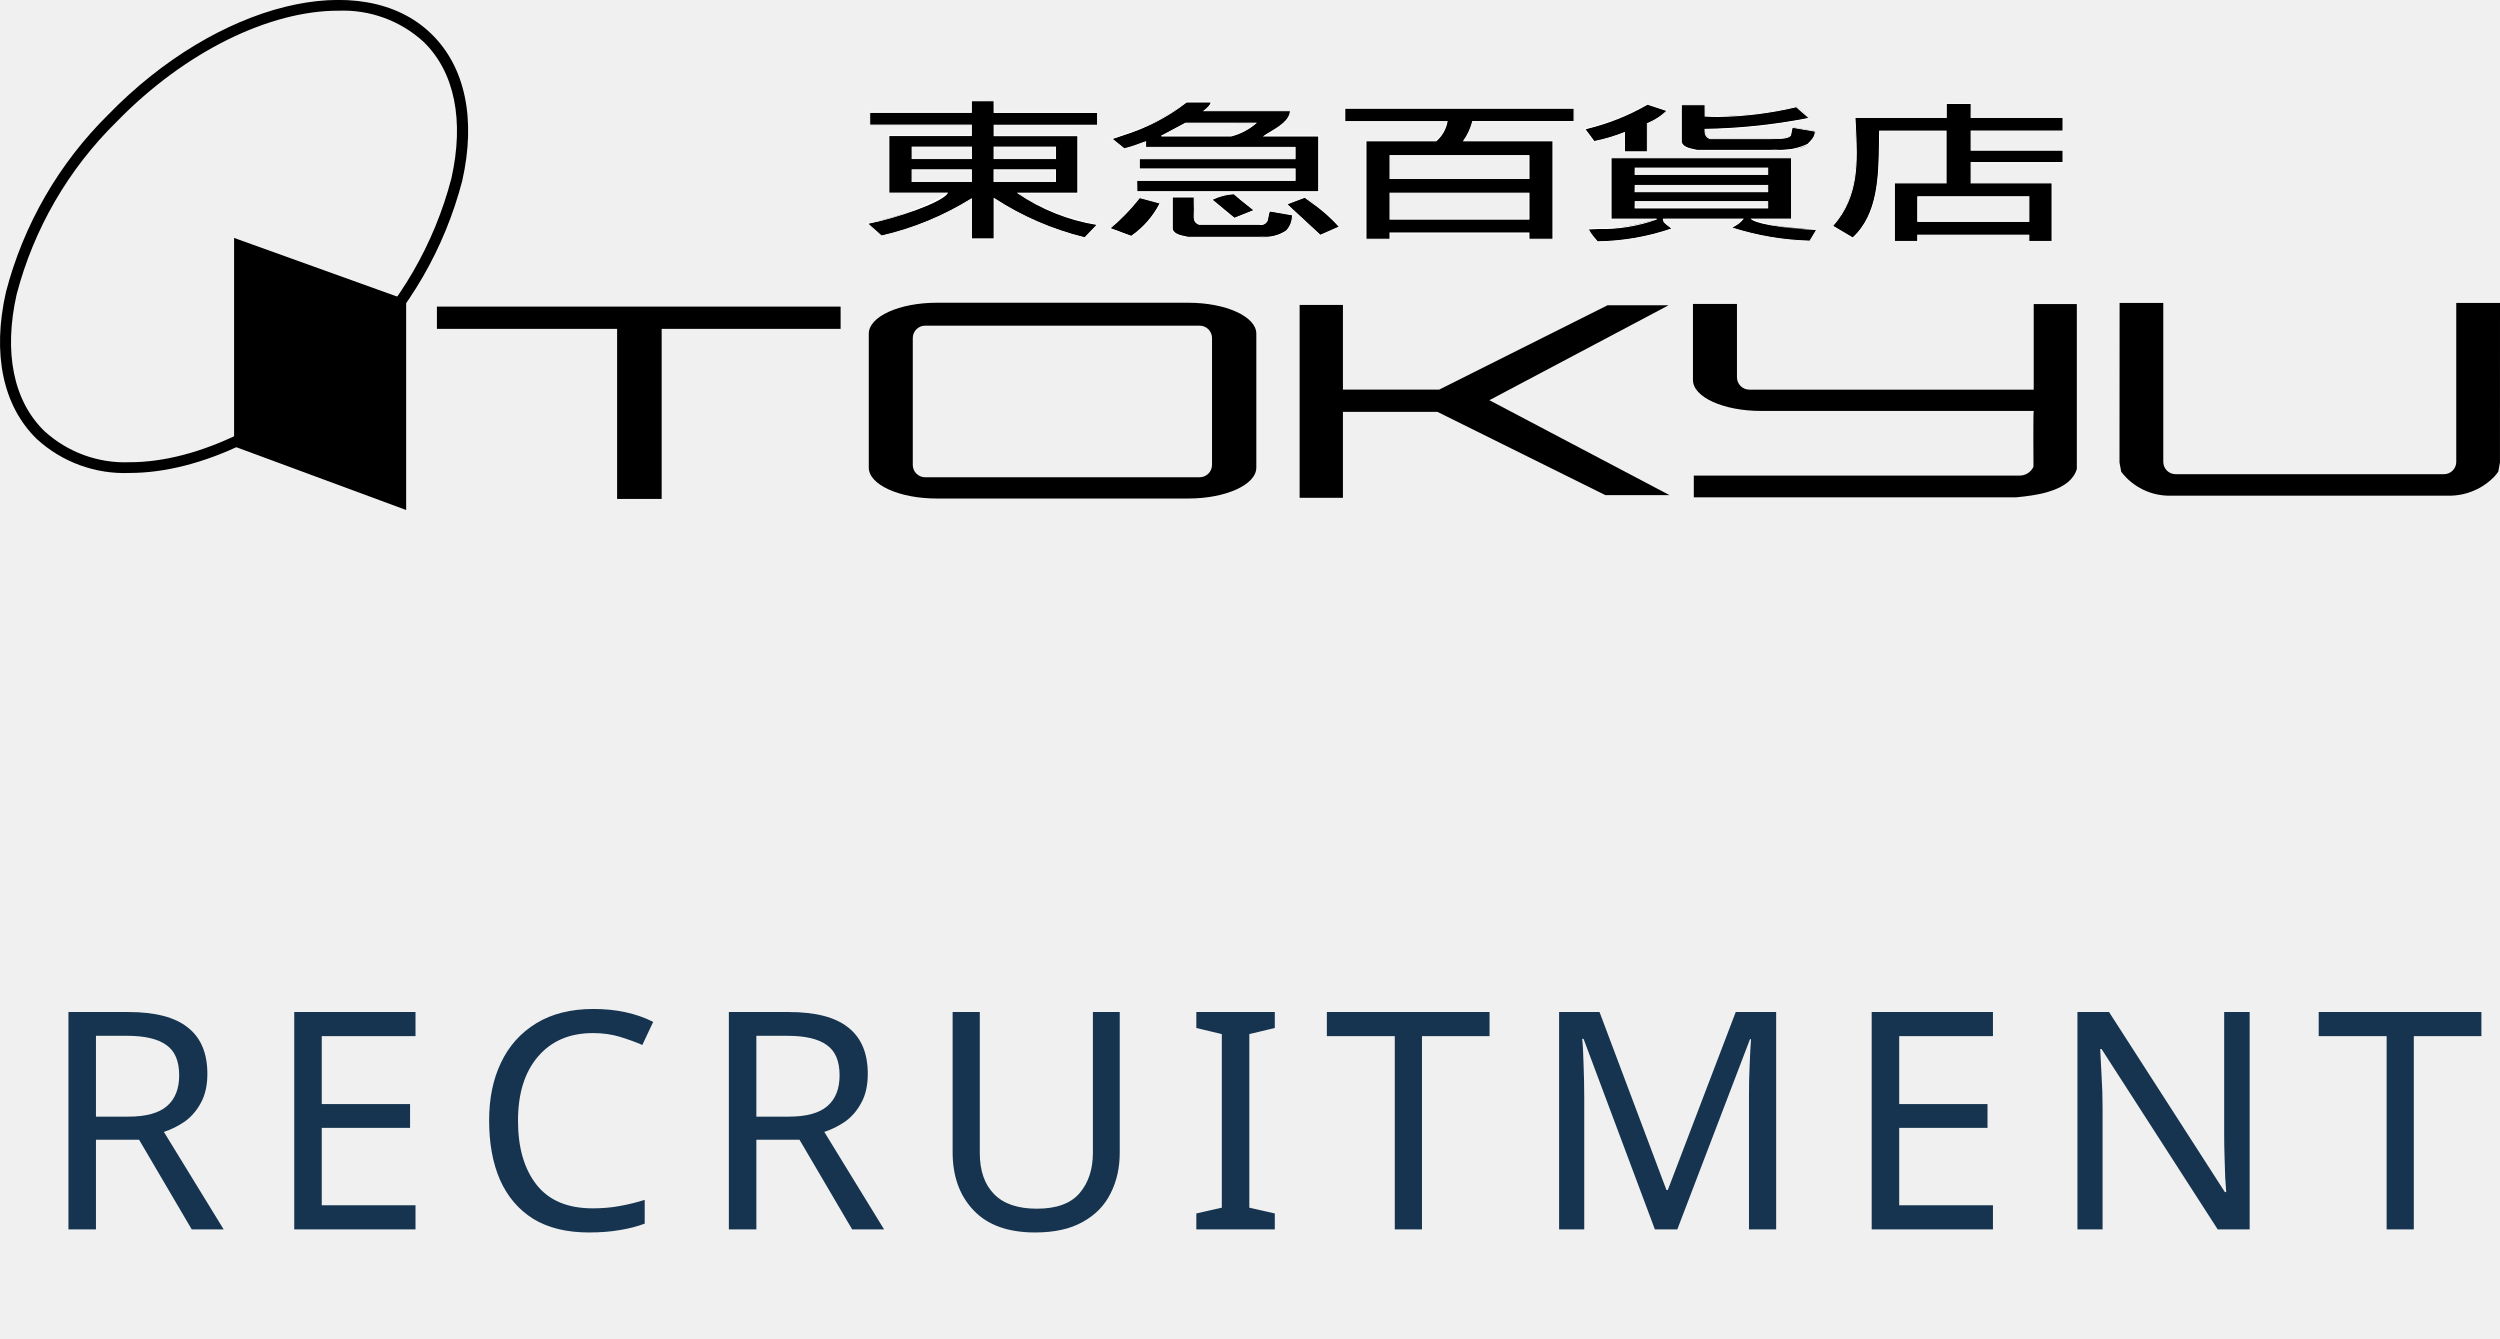
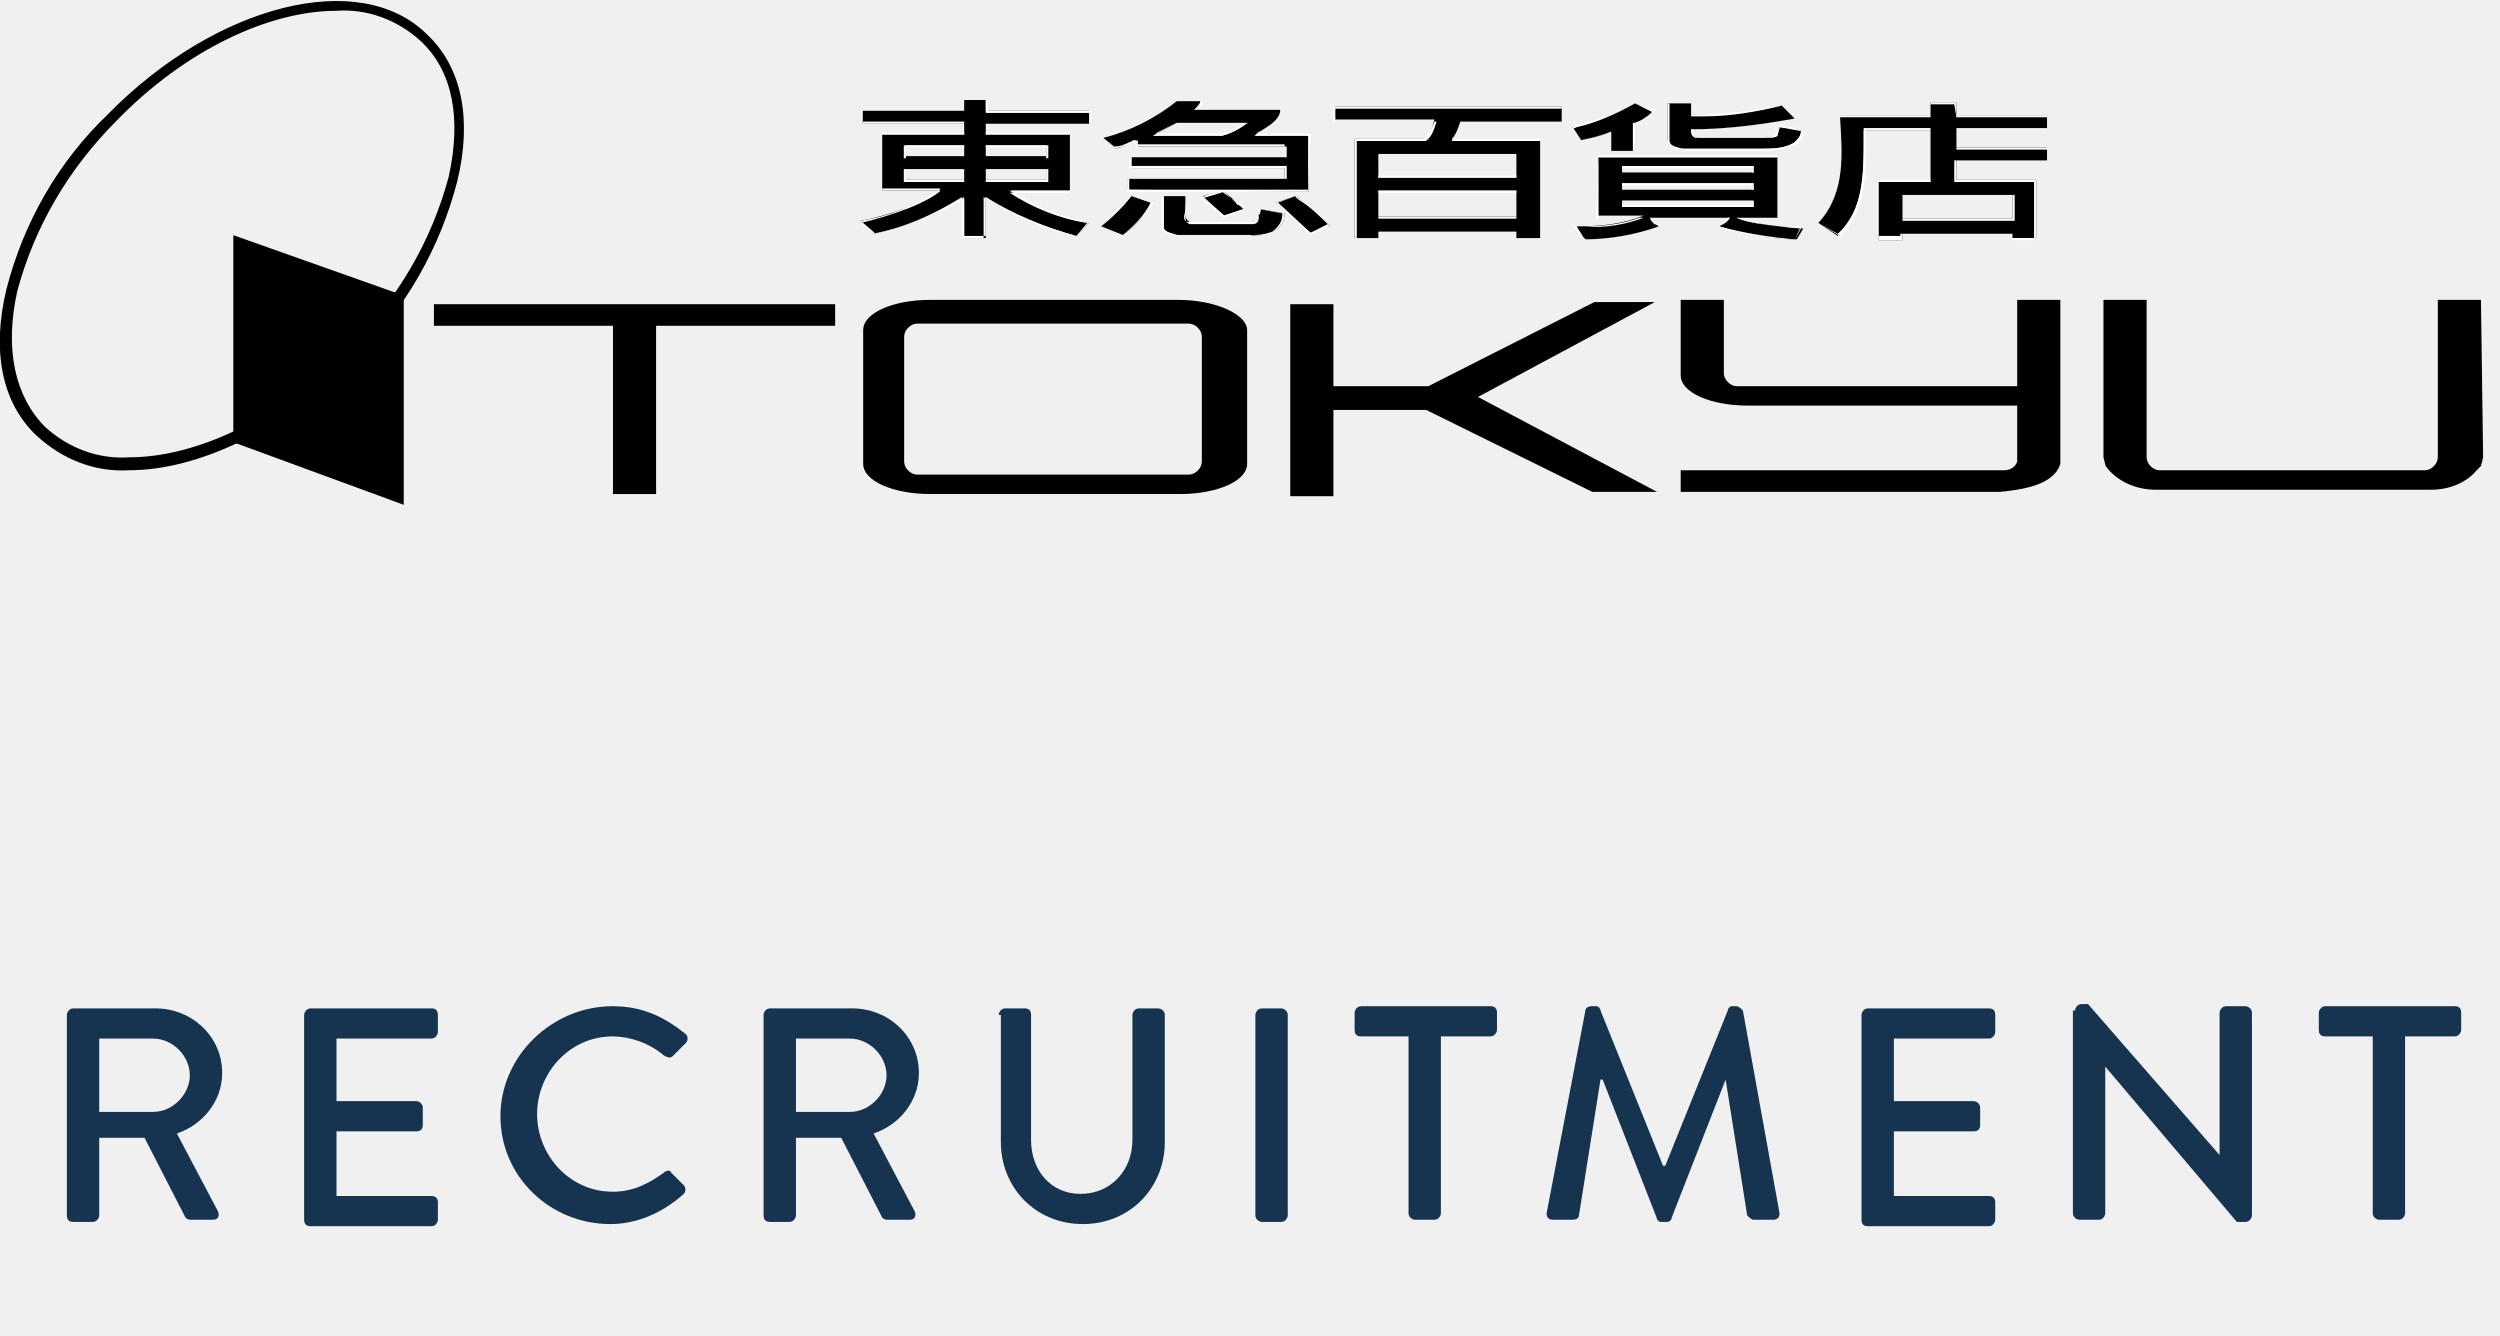
- <svg xmlns="http://www.w3.org/2000/svg" width="115" height="61.553" viewBox="0 0 115 61.553">
-   <g id="グループ_3199" data-name="グループ 3199" transform="translate(-26 -37.352)">
-     <text id="RECRUITMENT" transform="translate(84 93.905)" fill="#16344f" font-size="14" font-family="BrandonGrotesque-Medium, Brandon Grotesque" font-weight="500" letter-spacing="0.12em">
-       <tspan x="-56.21" y="0">RECRUITMENT</tspan>
-     </text>
-     <g id="グループ_3019" data-name="グループ 3019" transform="translate(7.417 -341.545)">
-       <path id="パス_667" data-name="パス 667" d="M279.3,439.605V443.5h4.427l7.747-3.881h2.809l-8.247,4.368,8.288,4.368h-2.95l-7.726-3.831H279.3v3.952h-1.992v-8.871Z" transform="translate(-198.942 -46.681)" />
-       <path id="パス_668" data-name="パス 668" d="M124.132,439.938v1.023H115.9v7.822h-2.049V440.96h-8.289v-1.023Z" transform="translate(-66.881 -46.936)" />
-       <g id="グループ_3020" data-name="グループ 3020" transform="translate(18.583 378.897)">
-         <path id="パス_669" data-name="パス 669" d="M24.548,400.653a5.96,5.96,0,0,1-4.272-1.561h0c-1.56-1.518-2.064-3.919-1.419-6.763a17.758,17.758,0,0,1,4.72-8.174c5-5.137,11.663-6.8,14.848-3.7,1.56,1.518,2.064,3.919,1.42,6.762a17.754,17.754,0,0,1-4.719,8.175C31.829,398.779,27.814,400.653,24.548,400.653Zm9.589-21.264c-3.117,0-7,1.832-10.2,5.119a17.247,17.247,0,0,0-4.589,7.933c-.6,2.664-.15,4.9,1.278,6.287h0a5.485,5.485,0,0,0,3.933,1.431c3.117,0,7-1.831,10.2-5.118a17.245,17.245,0,0,0,4.587-7.934c.6-2.664.15-4.9-1.279-6.287A5.482,5.482,0,0,0,34.137,379.39Z" transform="translate(-18.583 -378.897)" />
+ <svg xmlns="http://www.w3.org/2000/svg" version="1.1" id="レイヤー_1" x="0px" y="0px" viewBox="0 0 115.9 61.9" style="enable-background:new 0 0 115.9 61.9;" xml:space="preserve">
+   <style type="text/css">
+ 	.st0{enable-background:new    ;}
+ 	.st1{fill:#16344F;}
+ 	.st2{fill:#FFFFFF;}
+ </style>
+   <g id="グループ_3199" transform="translate(-26 -37.352)">
+     <g class="st0">
+       <path class="st1" d="M29.1,84.4c0-0.1,0.1-0.3,0.3-0.3h3.8c1.7,0,3.1,1.3,3.1,3c0,1.3-0.9,2.4-2.1,2.8l1.9,3.6    c0.1,0.2,0,0.4-0.2,0.4h-1.1c-0.1,0-0.2-0.1-0.2-0.1l-1.9-3.7h-2.1v3.6c0,0.1-0.1,0.3-0.3,0.3h-0.9c-0.2,0-0.3-0.1-0.3-0.3V84.4z     M33.1,88.9c0.9,0,1.7-0.8,1.7-1.7c0-0.9-0.8-1.7-1.7-1.7h-2.5v3.4H33.1z" />
+       <path class="st1" d="M40.1,84.4c0-0.1,0.1-0.3,0.3-0.3H46c0.2,0,0.3,0.1,0.3,0.3v0.8c0,0.1-0.1,0.3-0.3,0.3h-4.4v2.9h3.7    c0.1,0,0.3,0.1,0.3,0.3v0.8c0,0.2-0.1,0.3-0.3,0.3h-3.7v3H46c0.2,0,0.3,0.1,0.3,0.3v0.8c0,0.1-0.1,0.3-0.3,0.3h-5.6    c-0.2,0-0.3-0.1-0.3-0.3V84.4z" />
+       <path class="st1" d="M54.4,84c1.4,0,2.4,0.5,3.4,1.3c0.1,0.1,0.1,0.3,0,0.4l-0.6,0.6c-0.1,0.1-0.2,0.1-0.4,0    c-0.7-0.6-1.6-0.9-2.4-0.9c-2,0-3.5,1.7-3.5,3.6s1.5,3.6,3.5,3.6c1,0,1.7-0.4,2.4-0.9c0.1-0.1,0.3-0.1,0.3,0l0.6,0.6    c0.1,0.1,0.1,0.3,0,0.4c-1,0.9-2.2,1.4-3.4,1.4c-2.8,0-5.1-2.2-5.1-5S51.6,84,54.4,84z" />
+       <path class="st1" d="M61.4,84.4c0-0.1,0.1-0.3,0.3-0.3h3.8c1.7,0,3.1,1.3,3.1,3c0,1.3-0.9,2.4-2.1,2.8l1.9,3.6    c0.1,0.2,0,0.4-0.2,0.4h-1.1c-0.1,0-0.2-0.1-0.2-0.1L65,90.1h-2.1v3.6c0,0.1-0.1,0.3-0.3,0.3h-0.9c-0.2,0-0.3-0.1-0.3-0.3V84.4z     M65.4,88.9c0.9,0,1.7-0.8,1.7-1.7c0-0.9-0.8-1.7-1.7-1.7h-2.5v3.4H65.4z" />
+       <path class="st1" d="M72.3,84.4c0-0.1,0.1-0.3,0.3-0.3h0.9c0.2,0,0.3,0.1,0.3,0.3v5.8c0,1.4,0.9,2.5,2.3,2.5    c1.4,0,2.4-1.1,2.4-2.5v-5.8c0-0.1,0.1-0.3,0.3-0.3h0.9c0.1,0,0.3,0.1,0.3,0.3v5.9c0,2.1-1.6,3.8-3.8,3.8c-2.2,0-3.8-1.7-3.8-3.8    V84.4z" />
+       <path class="st1" d="M84.2,84.4c0-0.1,0.1-0.3,0.3-0.3h0.9c0.1,0,0.3,0.1,0.3,0.3v9.3c0,0.1-0.1,0.3-0.3,0.3h-0.9    c-0.1,0-0.3-0.1-0.3-0.3V84.4z" />
+       <path class="st1" d="M91.4,85.4h-2.3c-0.2,0-0.3-0.1-0.3-0.3v-0.8c0-0.1,0.1-0.3,0.3-0.3h6c0.2,0,0.3,0.1,0.3,0.3v0.8    c0,0.1-0.1,0.3-0.3,0.3h-2.3v8.2c0,0.1-0.1,0.3-0.3,0.3h-0.9c-0.1,0-0.3-0.1-0.3-0.3V85.4z" />
+       <path class="st1" d="M99.5,84.2c0-0.1,0.1-0.2,0.3-0.2h0.2c0.1,0,0.2,0.1,0.2,0.2l2.9,7.2h0.1l2.9-7.2c0-0.1,0.1-0.2,0.2-0.2h0.2    c0.1,0,0.2,0.1,0.3,0.2l1.7,9.4c0,0.2-0.1,0.3-0.3,0.3h-0.9c-0.1,0-0.2-0.1-0.3-0.2l-1-6.3c0,0,0,0,0,0l-2.5,6.4    c0,0.1-0.1,0.2-0.2,0.2H103c-0.1,0-0.2-0.1-0.2-0.2l-2.5-6.4c0,0,0,0-0.1,0l-1,6.3c0,0.1-0.1,0.2-0.3,0.2H98    c-0.2,0-0.3-0.1-0.3-0.3L99.5,84.2z" />
+       <path class="st1" d="M112.3,84.4c0-0.1,0.1-0.3,0.3-0.3h5.6c0.2,0,0.3,0.1,0.3,0.3v0.8c0,0.1-0.1,0.3-0.3,0.3h-4.4v2.9h3.7    c0.1,0,0.3,0.1,0.3,0.3v0.8c0,0.2-0.1,0.3-0.3,0.3h-3.7v3h4.4c0.2,0,0.3,0.1,0.3,0.3v0.8c0,0.1-0.1,0.3-0.3,0.3h-5.6    c-0.2,0-0.3-0.1-0.3-0.3V84.4z" />
+       <path class="st1" d="M122.2,84.2c0-0.1,0.1-0.3,0.3-0.3h0.3l6.1,7h0v-6.6c0-0.1,0.1-0.3,0.3-0.3h0.9c0.1,0,0.3,0.1,0.3,0.3v9.4    c0,0.1-0.1,0.3-0.3,0.3h-0.4l-6.1-7.2h0v6.8c0,0.1-0.1,0.3-0.3,0.3h-0.9c-0.1,0-0.3-0.1-0.3-0.3V84.2z" />
+       <path class="st1" d="M136.1,85.4h-2.3c-0.2,0-0.3-0.1-0.3-0.3v-0.8c0-0.1,0.1-0.3,0.3-0.3h6c0.2,0,0.3,0.1,0.3,0.3v0.8    c0,0.1-0.1,0.3-0.3,0.3h-2.3v8.2c0,0.1-0.1,0.3-0.3,0.3h-0.9c-0.1,0-0.3-0.1-0.3-0.3V85.4z" />
+     </g>
+     <g id="グループ_3019" transform="translate(7.417 -341.545)">
+       <path id="パス_667" d="M80.4,392.9v3.9h4.4l7.7-3.9h2.8l-8.2,4.4l8.3,4.4h-3l-7.7-3.8h-4.3v4h-2v-8.9H80.4z" />
+       <path id="パス_668" d="M57.3,393v1H49v7.8h-2V394h-8.3v-1L57.3,393z" />
+       <g id="グループ_3020" transform="translate(18.583 378.897)">
+         <path id="パス_669" d="M6,21.8c-1.6,0.1-3.1-0.5-4.3-1.6l0,0c-1.6-1.5-2.1-3.9-1.4-6.8C1.1,10.3,2.7,7.5,5,5.3     c5-5.1,11.7-6.8,14.8-3.7c1.6,1.5,2.1,3.9,1.4,6.8c-0.8,3.1-2.4,5.9-4.7,8.2C13.2,19.9,9.2,21.8,6,21.8z M15.6,0.5     c-3.1,0-7,1.8-10.2,5.1c-2.2,2.2-3.8,4.9-4.6,7.9c-0.6,2.7-0.1,4.9,1.3,6.3l0,0c1.1,1,2.5,1.5,3.9,1.4c3.1,0,7-1.8,10.2-5.1     c2.2-2.2,3.8-4.9,4.6-7.9c0.6-2.7,0.2-4.9-1.3-6.3C18.4,0.9,17,0.4,15.6,0.5L15.6,0.5z" />
      </g>
-       <path id="パス_670" data-name="パス 670" d="M65.184,426.267v9.59l7.915,2.925v-9.668Z" transform="translate(-35.833 -36.425)" />
-       <path id="パス_671" data-name="パス 671" d="M458.03,439.207h-2.012v7.31a.567.567,0,0,1-.567.567H443.109a.567.567,0,0,1-.568-.567v-7.31h-2.009l-.005,7.343.08.423a2.79,2.79,0,0,0,2.277,1.1h12.792a2.888,2.888,0,0,0,2.1-.886,2.48,2.48,0,0,0,.174-.217l.078-.423Z" transform="translate(-324.447 -46.374)" />
-       <path id="パス_672" data-name="パス 672" d="M206.236,439.164h-11.57c-1.726,0-3.128.637-3.128,1.423v6.16c0,.787,1.4,1.423,3.128,1.423h11.57c1.727,0,3.129-.637,3.129-1.423v-6.16C209.364,439.8,207.963,439.164,206.236,439.164Zm1.091,7.459a.57.57,0,0,1-.57.569H194.131a.567.567,0,0,1-.569-.569v-5.836a.568.568,0,0,1,.569-.569h12.626a.571.571,0,0,1,.57.569Z" transform="translate(-132.991 -46.341)" />
-       <path id="パス_673" data-name="パス 673" d="M371.29,439.4v3.938H358.209a.57.57,0,0,1-.57-.569v-3.375h-2.024v3.5c0,.786,1.4,1.423,3.128,1.423H371.29v0c-.028,0-.011,2.566-.011,2.566a.7.7,0,0,1-.649.408H355.654v1h14.834c1.045-.1,2.5-.322,2.785-1.306V439.4Z" transform="translate(-259.156 -46.517)" />
-       <g id="グループ_3023" data-name="グループ 3023" transform="translate(58.483 383.534)">
-         <path id="パス_674" data-name="パス 674" d="M197.085,398.964v.532h4.762v.585h-4.762v.482h3.852v2.643h-2.749a9.087,9.087,0,0,0,3.648,1.446l-.578.606a13.477,13.477,0,0,1-4.173-1.8v1.856h-1.04v-1.836a13.607,13.607,0,0,1-4.136,1.707l-.65-.576c1.238-.236,3.432-.979,3.673-1.4h-2.68v-2.643h3.793v-.482h-4.674V399.5h4.674v-.532Zm0,2.128v.529h2.829v-.529Zm-3.769,0v.529h2.729v-.529Zm3.769,1.046v.539h2.829v-.539Zm-3.769,0v.539h2.729v-.539Z" transform="translate(-191.26 -398.964)" />
-         <path id="パス_674_-_アウトライン" data-name="パス 674 - アウトライン" d="M196.024,398.942h1.083v.532h4.762v.629h-4.762v.438h3.852v2.686h-2.719a9.528,9.528,0,0,0,3.6,1.4l.038.008-.614.643-.012,0a13.576,13.576,0,0,1-4.146-1.783v1.837h-1.083v-1.819a13.617,13.617,0,0,1-4.109,1.69l-.011,0-.692-.613.044-.008a10.336,10.336,0,0,0,3.636-1.357h-2.661v-2.686h3.793V400.1H191.35v-.629h4.674Zm1.04.044h-1v.532h-4.674v.542h4.674v.526h-3.793v2.6h2.7l-.019.033c-.244.426-2.39,1.156-3.645,1.4l.609.54a13.586,13.586,0,0,0,4.118-1.7l.033-.02v1.854h1v-1.874l.034.022a13.524,13.524,0,0,0,4.154,1.8l.543-.569a9.1,9.1,0,0,1-3.622-1.444l-.035-.037h2.778v-2.6h-3.852v-.526h4.762v-.542h-4.762Zm-3.769,2.085h2.773v.572h-2.773Zm2.729.044h-2.686v.485h2.686Zm1.04-.044h2.873v.572h-2.873Zm2.829.044h-2.786v.485h2.786Zm-6.6,1h2.773v.583h-2.773Zm2.729.044h-2.686v.5h2.686Zm1.04-.044h2.873v.583h-2.873Zm2.829.044h-2.786v.5h2.786Z" transform="translate(-191.26 -398.964)" fill="#fff" />
-         <g id="グループ_3021" data-name="グループ 3021" transform="translate(11.153 0.055)">
-           <path id="パス_675" data-name="パス 675" d="M252.964,418.494c.033.5-.108.748.226.885h2.766a.311.311,0,0,0,.4-.3,2.68,2.68,0,0,1,.077-.312l1.057.18a1.032,1.032,0,0,1-.276.733,1.986,1.986,0,0,1-1.274.295h-3.256c-.257-.059-.646-.1-.724-.372v-1.478h1.007Z" transform="translate(-249.085 -413.752)" />
-           <path id="パス_675_-_アウトライン" data-name="パス 675 - アウトライン" d="M251.935,418.1h1.051v.392a3.434,3.434,0,0,1,0,.366c-.01.26-.015.4.207.5h2.762a.527.527,0,0,0,.081.007.282.282,0,0,0,.294-.289c.063-.31.078-.321.086-.327l.008-.006,1.084.185v.018a1.05,1.05,0,0,1-.283.748,1.728,1.728,0,0,1-1.133.3l-.155.006h-3.257l-.114-.024c-.249-.051-.56-.114-.631-.364V418.1Zm1.007.044h-.964V419.6c.066.222.36.282.6.33l.11.023h3.251l.154-.006a1.7,1.7,0,0,0,1.1-.284,1,1,0,0,0,.269-.7l-1.022-.174c-.014.04-.044.172-.068.292a.334.334,0,0,1-.422.319h-2.767l0,0c-.254-.1-.248-.269-.238-.541a3.417,3.417,0,0,0,0-.363Z" transform="translate(-249.085 -413.752)" fill="#fff" />
-           <path id="パス_676" data-name="パス 676" d="M275.551,418.152a8.849,8.849,0,0,1,1.595,1.364l-.881.384-1.548-1.436Z" transform="translate(-266.586 -413.774)" />
-           <path id="パス_676_-_アウトライン" data-name="パス 676 - アウトライン" d="M275.554,418.127l.01.007c.088.067.183.137.282.211a6.855,6.855,0,0,1,1.317,1.157l.017.022-.919.4-.01-.01-1.574-1.46Zm1.557,1.38a6.994,6.994,0,0,0-1.291-1.127c-.1-.071-.187-.139-.273-.2l-.789.3,1.512,1.4Z" transform="translate(-266.586 -413.774)" fill="#fff" />
-           <path id="パス_677" data-name="パス 677" d="M241.846,418.474A4.1,4.1,0,0,1,240.513,420l-.986-.366a9.26,9.26,0,0,0,1.367-1.415Z" transform="translate(-239.527 -413.826)" />
-           <path id="パス_677_-_アウトライン" data-name="パス 677 - アウトライン" d="M240.885,418.2l.992.265-.011.023a4.1,4.1,0,0,1-1.341,1.536l-.009.006-1.031-.382.028-.024a9.234,9.234,0,0,0,1.363-1.411Zm.93.293-.912-.243a9.236,9.236,0,0,1-1.334,1.382l.941.349A4.066,4.066,0,0,0,241.815,418.488Z" transform="translate(-239.527 -413.826)" fill="#fff" />
-           <path id="パス_678" data-name="パス 678" d="M241.086,403.329v-.523h7.284v-.528H241.2v-.467h7.167v-.524H241.5c0,.01,0-.255,0-.255a9.336,9.336,0,0,1-.984.324l-.573-.461a10.3,10.3,0,0,0,3.435-1.692H244.5c0,.149-.18.29-.315.4h3.961c.007.569-.906.945-1.2,1.164h2.5v2.561Zm4.463.094c.476.414.634.516.932.762l-.916.365-1.034-.857a2.587,2.587,0,0,1,1.018-.271m-2.224-3.246-.921.492-.193.1h3.2a2.825,2.825,0,0,0,1.145-.591Z" transform="translate(-239.842 -399.203)" />
-           <path id="パス_678_-_アウトライン" data-name="パス 678 - アウトライン" d="M245.561,404.576l-1.069-.887.03-.015a2.6,2.6,0,0,1,1.026-.273h.009l.007.006c.309.269.482.4.649.536.091.072.177.139.282.226l.028.023Zm-.99-.878,1,.828.87-.347c-.092-.075-.17-.137-.253-.2-.167-.131-.339-.266-.644-.532A2.56,2.56,0,0,0,244.571,403.7Zm4.9-.347h-8.407v-.566h7.284V402.3h-7.167v-.511h7.167v-.48l-6.859,0-.008-.007s0,0-.006-.017h0v-.022c0-.031,0-.09,0-.2-.186.063-.259.092-.319.116a5.562,5.562,0,0,1-.637.2l-.011,0-.612-.492.036-.013.447-.164a8.844,8.844,0,0,0,2.981-1.524l.006-.005h1.157v.022c0,.141-.145.271-.276.379h3.921v.022c.006.455-.562.791-.938,1.013-.081.048-.154.091-.212.129h2.455Zm-8.363-.044h8.32V400.79h-2.546l.052-.039c.066-.049.161-.106.272-.171.361-.214.9-.534.917-.954h-4l.052-.042c.126-.1.282-.229.3-.358h-1.1a8.892,8.892,0,0,1-2.988,1.527l-.411.151.534.429a5.433,5.433,0,0,0,.622-.194c.063-.025.141-.057.349-.126l.029-.01v.03s0,.172,0,.234h6.875v.568h-7.167v.424h7.167v.571h-7.284Zm4.305-2.517h-3.2l-.01-.041.193-.1.925-.495h3.288l-.038.037a2.829,2.829,0,0,1-1.154.6Zm-3.111-.044h3.1a2.889,2.889,0,0,0,1.093-.548H243.33Z" transform="translate(-239.842 -399.203)" fill="#fff" />
+       <path id="パス_670" d="M29.4,389.8v9.6l7.9,2.9v-9.7L29.4,389.8z" />
+       <path id="パス_671" d="M133.6,392.8h-2v7.3c0,0.3-0.3,0.6-0.6,0.6h-12.3c-0.3,0-0.6-0.3-0.6-0.6c0,0,0,0,0,0v-7.3h-2l0,7.3    l0.1,0.4c0.5,0.7,1.4,1.1,2.3,1.1h12.8c0.8,0,1.6-0.3,2.1-0.9c0.1-0.1,0.1-0.1,0.2-0.2l0.1-0.4L133.6,392.8z" />
+       <path id="パス_672" d="M73.2,392.8H61.7c-1.7,0-3.1,0.6-3.1,1.4v6.2c0,0.8,1.4,1.4,3.1,1.4h11.6c1.7,0,3.1-0.6,3.1-1.4v-6.2    C76.4,393.5,75,392.8,73.2,392.8z M74.3,400.3c0,0.3-0.3,0.6-0.6,0.6H61.1c-0.3,0-0.6-0.3-0.6-0.6c0,0,0,0,0,0v-5.8    c0-0.3,0.3-0.6,0.6-0.6c0,0,0,0,0,0h12.6c0.3,0,0.6,0.3,0.6,0.6L74.3,400.3z" />
+       <path id="パス_673" d="M112.1,392.9v3.9H99.1c-0.3,0-0.6-0.3-0.6-0.6v-3.4h-2v3.5c0,0.8,1.4,1.4,3.1,1.4h12.5l0,0    c0,0,0,2.6,0,2.6c-0.1,0.3-0.4,0.4-0.6,0.4h-15v1h14.8c1-0.1,2.5-0.3,2.8-1.3v-7.6H112.1z" />
+       <g id="グループ_3023" transform="translate(58.483 383.534)">
+         <path id="パス_674" d="M5.8,0v0.5h4.8v0.6H5.8v0.5h3.9v2.6H6.9C8,5,9.3,5.5,10.6,5.7L10,6.3c-1.5-0.4-2.9-1-4.2-1.8v1.9h-1V4.5     C3.5,5.3,2.1,5.9,0.6,6.2L0,5.6c1.2-0.2,3.4-1,3.7-1.4H1V1.6h3.8V1.1H0.1V0.5h4.7V0L5.8,0z M5.8,2.1v0.5h2.8V2.1H5.8z M2.1,2.1     v0.5h2.7V2.1H2.1z M5.8,3.2v0.5h2.8V3.2H5.8z M2.1,3.2v0.5h2.7V3.2H2.1z" />
+         <path id="パス_674_-_アウトライン" class="st2" d="M4.8,0h1.1v0.5h4.8v0.6H5.8v0.4h3.9v2.7H7C8.1,5,9.3,5.4,10.6,5.7l0,0     L10,6.3h0C8.5,6,7.1,5.4,5.8,4.5v1.8H4.8V4.6C3.5,5.3,2.1,5.9,0.7,6.2h0L0,5.6l0,0c1.3-0.2,2.5-0.7,3.6-1.4H1V1.6h3.8V1.1H0.1     V0.5h4.7V0z M5.8,0h-1v0.5H0.1v0.5h4.7v0.5H1v2.6h2.7l0,0C3.4,4.7,1.3,5.4,0,5.7l0.6,0.5c1.5-0.3,2.8-0.9,4.1-1.7l0,0v1.9h1V4.5     l0,0C7.1,5.3,8.5,5.9,10,6.3l0.5-0.6C9.2,5.5,8,5,6.9,4.3l0,0h2.8V1.6H5.8V1.1h4.8V0.6H5.8L5.8,0z M2,2.1h2.8v0.6H2V2.1z      M4.8,2.2H2.1v0.5h2.7V2.2z M5.8,2.1h2.9v0.6H5.8V2.1z M8.6,2.2H5.8v0.5h2.8V2.2z M2,3.2h2.8v0.6H2V3.2z M4.8,3.2H2.1v0.5h2.7     V3.2z M5.8,3.2h2.9v0.6H5.8V3.2z M8.6,3.2H5.8v0.5h2.8V3.2z" />
+         <g id="グループ_3021" transform="translate(11.153 0.055)">
+           <path id="パス_675" d="M3.9,4.7c0,0.5-0.1,0.7,0.2,0.9h2.8c0.2,0,0.3,0,0.4-0.2c0,0,0-0.1,0-0.1c0-0.1,0-0.2,0.1-0.3l1.1,0.2      c0,0.3-0.1,0.5-0.3,0.7C7.7,6.2,7.3,6.3,6.9,6.2H3.6C3.3,6.2,3,6.1,2.9,5.9V4.4h1L3.9,4.7z" />
+           <path id="パス_675_-_アウトライン" class="st2" d="M2.8,4.4h1.1v0.4c0,0.1,0,0.2,0,0.4c0,0.3,0,0.4,0.2,0.5h2.8      c0,0,0.1,0,0.1,0c0.2,0,0.3-0.1,0.3-0.3c0,0,0,0,0,0C7.3,5,7.3,5,7.3,5l0,0l1.1,0.2v0c0,0.3-0.1,0.5-0.3,0.7      C7.8,6.2,7.4,6.3,7,6.2l-0.2,0H3.6l-0.1,0C3.2,6.2,2.9,6.1,2.8,5.9L2.8,4.4L2.8,4.4z M3.9,4.4h-1v1.5C3,6.1,3.3,6.1,3.5,6.2      l0.1,0h3.3l0.2,0c0.4,0,0.8-0.1,1.1-0.3c0.2-0.2,0.3-0.4,0.3-0.7L7.4,5c0,0,0,0.2-0.1,0.3c0,0.2-0.2,0.3-0.3,0.3      c0,0-0.1,0-0.1,0H4.1l0,0C3.8,5.6,3.8,5.4,3.9,5.1c0-0.1,0-0.2,0-0.4L3.9,4.4z" />
+           <path id="パス_676" d="M9,4.4c0.6,0.4,1.1,0.8,1.6,1.4L9.7,6.1L8.1,4.7L9,4.4z" />
+           <path id="パス_676_-_アウトライン" class="st2" d="M9,4.4L9,4.4c0.1,0.1,0.2,0.1,0.3,0.2c0.5,0.3,0.9,0.7,1.3,1.2l0,0      L9.7,6.2l0,0L8.1,4.7L9,4.4z M10.5,5.7c-0.4-0.4-0.8-0.8-1.3-1.1C9.1,4.5,9,4.5,9,4.4L8.2,4.7l1.5,1.4L10.5,5.7z" />
+           <path id="パス_677" d="M2.3,4.7C2,5.3,1.6,5.8,1,6.2L0,5.8c0.5-0.4,1-0.9,1.4-1.4L2.3,4.7z" />
+           <path id="パス_677_-_アウトライン" class="st2" d="M1.4,4.4l1,0.3l0,0C2,5.3,1.6,5.8,1,6.2l0,0L0,5.8l0,0      C0.5,5.4,0.9,4.9,1.4,4.4L1.4,4.4z M2.3,4.7L1.4,4.4C1,4.9,0.5,5.4,0,5.8L1,6.2C1.5,5.8,2,5.3,2.3,4.7L2.3,4.7z" />
+           <path id="パス_678" d="M1.2,4.1V3.6h7.3V3.1H1.4V2.6h7.2V2.1H1.7c0,0,0-0.3,0-0.3C1.3,2,1,2.1,0.7,2.2L0.1,1.7      C1.3,1.4,2.5,0.8,3.5,0h1.1c0,0.1-0.2,0.3-0.3,0.4h4c0,0.6-0.9,0.9-1.2,1.2h2.5v2.6L1.2,4.1z M5.7,4.2C6.2,4.6,6.3,4.7,6.6,5      L5.7,5.3l-1-0.9C5,4.3,5.4,4.2,5.7,4.2 M3.5,1L2.6,1.5L2.4,1.6h3.2C6,1.5,6.4,1.3,6.7,1L3.5,1z" />
+           <path id="パス_678_-_アウトライン" class="st2" d="M5.7,5.4L4.6,4.5l0,0c0.3-0.2,0.7-0.3,1-0.3h0l0,0      C6,4.5,6.2,4.6,6.4,4.7C6.5,4.8,6.5,4.9,6.7,5l0,0L5.7,5.4z M4.7,4.5l1,0.8L6.6,5C6.5,4.9,6.4,4.8,6.3,4.8      C6.2,4.6,6,4.5,5.7,4.2C5.4,4.3,5,4.4,4.7,4.5L4.7,4.5z M9.6,4.2H1.2V3.6h7.3V3.1H1.3V2.6h7.2V2.1H1.6l0,0c0,0,0,0,0,0l0,0v0      c0,0,0-0.1,0-0.2C1.4,1.9,1.4,2,1.3,2C1.1,2.1,0.9,2.1,0.7,2.2h0L0.1,1.7l0,0l0.4-0.2c1.1-0.3,2.1-0.8,3-1.5l0,0h1.2v0      c0,0.1-0.1,0.3-0.3,0.4h3.9v0c0,0.5-0.6,0.8-0.9,1c-0.1,0-0.2,0.1-0.2,0.1h2.5L9.6,4.2z M1.3,4.1h8.3V1.6H7l0.1,0      c0.1,0,0.2-0.1,0.3-0.2c0.4-0.2,0.9-0.5,0.9-1h-4l0.1,0C4.5,0.3,4.6,0.2,4.6,0H3.5c-0.9,0.7-1.9,1.2-3,1.5L0.1,1.7l0.5,0.4      C0.9,2.1,1.1,2,1.3,1.9c0.1,0,0.1-0.1,0.3-0.1l0,0v0c0,0,0,0.2,0,0.2h6.9v0.6H1.4v0.4h7.2v0.6H1.3L1.3,4.1z M5.6,1.6H2.4l0,0      l0.2-0.1L3.5,1h3.3l0,0C6.4,1.3,6,1.5,5.6,1.6L5.6,1.6z M2.5,1.5h3.1C6,1.4,6.3,1.3,6.7,1H3.5L2.5,1.5z" />
        </g>
-         <path id="パス_679" data-name="パス 679" d="M296.87,400.453v.612h-4.664a2.675,2.675,0,0,1-.41.889h4.1v4.527h-1.1v-.291H288.4v.291h-1.1v-4.527h3.227a1.587,1.587,0,0,0,.506-.889h-4.705v-.612Zm-8.467,2.176v1.06H294.8v-1.06Zm0,1.727v1.2H294.8v-1.2Z" transform="translate(-264.36 -400.109)" />
-         <path id="パス_679_-_アウトライン" data-name="パス 679 - アウトライン" d="M286.3,400.431h10.588v.655h-4.666a2.792,2.792,0,0,1-.389.845h4.084V406.5h-1.146v-.291h-6.35v.291h-1.148v-4.571h3.239a1.586,1.586,0,0,0,.494-.845h-4.7Zm10.544.044h-10.5v.568h4.705v.022a1.575,1.575,0,0,1-.512.9l-.006.007h-3.215v4.483h1.061v-.291h6.437v.291h1.059v-4.483h-4.123l.023-.034a2.7,2.7,0,0,0,.407-.878v-.02h4.663Zm-8.467,2.132h6.437v1.1h-6.437Zm6.393.044h-6.35v1.016h6.35Zm-6.393,1.683h6.437v1.24h-6.437Zm6.393.044h-6.35v1.153h6.35Z" transform="translate(-264.36 -400.109)" fill="#fff" />
-         <g id="グループ_3022" data-name="グループ 3022" transform="translate(32.999 0.158)">
-           <path id="パス_680" data-name="パス 680" d="M335.9,400.951v.885h1.053v-1.3a2.813,2.813,0,0,0,.91-.593l-.91-.3a10.96,10.96,0,0,1-2.878,1.144l.43.574A8.323,8.323,0,0,0,335.9,400.951Z" transform="translate(-334.073 -399.648)" />
-           <path id="パス_680_-_アウトライン" data-name="パス 680 - アウトライン" d="M336.973,401.857h-1.1v-.872a8.721,8.721,0,0,1-1.369.4l-.014,0-.457-.61.195-.058a10.32,10.32,0,0,0,2.707-1.092l.009-.006.957.314-.029.025a2.8,2.8,0,0,1-.837.561l-.066.029Zm-1.053-.044h1.01v-1.289l.013-.006.079-.035a2.672,2.672,0,0,0,.8-.529l-.864-.283a10.389,10.389,0,0,1-2.71,1.092l-.135.04.4.538a8.138,8.138,0,0,0,1.377-.41l.031-.015Z" transform="translate(-334.073 -399.648)" fill="#fff" />
-           <path id="パス_681" data-name="パス 681" d="M358.4,400.759a3.132,3.132,0,0,0-.079.359c-.107.155-.4.155-.925.163h-2.784c-.2-.082-.231-.221-.228-.431a24.274,24.274,0,0,0,4.8-.514l-.6-.526a15.842,15.842,0,0,1-4.2.431v-.524h-1.092v1.729c.079.274.465.313.723.373h3.359c.452-.019,1.407.013,1.741-.28.2-.2.342-.342.342-.6Z" transform="translate(-348.848 -399.701)" />
-           <path id="パス_681_-_アウトライン" data-name="パス 681 - アウトライン" d="M353.267,399.7H354.4v.525c.187.011.383.017.581.017a16.856,16.856,0,0,0,3.59-.448l.011,0,.641.559-.037.012a24.6,24.6,0,0,1-4.787.514c0,.2.035.315.21.388h2.826c.472-.008.759-.012.858-.149.062-.348.08-.362.086-.367l.008-.006,1.084.186v.018c0,.265-.146.412-.348.614a2.9,2.9,0,0,1-1.514.28c-.09,0-.171,0-.241.007h-3.359l-.115-.024c-.248-.051-.557-.115-.629-.364V399.7Zm1.092.044H353.31v1.7c.066.222.359.282.595.331l.111.024h3.354c.069,0,.151,0,.241-.007a2.9,2.9,0,0,0,1.485-.268c.189-.189.327-.327.334-.564l-1.023-.175c-.012.038-.044.2-.069.339l0,.009c-.11.159-.389.164-.9.172h-.047l-2.793,0c-.207-.085-.245-.224-.241-.451v-.02h.02a27.226,27.226,0,0,0,4.759-.5l-.565-.493a16.88,16.88,0,0,1-3.588.447c-.207,0-.41-.006-.6-.018h-.02Z" transform="translate(-348.848 -399.701)" fill="#fff" />
-           <path id="パス_682" data-name="パス 682" d="M344.113,410.312v2.819h-1.832s.321.331,2.994.487l-.316.527a12.659,12.659,0,0,1-3.611-.622,1.663,1.663,0,0,0,.525-.392h-3.656c-.019.184.285.308.4.444a11.093,11.093,0,0,1-3.437.6c-.118-.157-.395-.45-.413-.589a9.224,9.224,0,0,0,3.142-.456h-2.094v-2.819Zm-7.189.472v.292h6.1v-.292Zm0,.8v.292h6.1v-.292Zm0,.748v.292h6.1v-.292Z" transform="translate(-334.608 -407.848)" />
-           <path id="パス_682_-_アウトライン" data-name="パス 682 - アウトライン" d="M335.795,410.29h8.34v2.862h-1.777a8.842,8.842,0,0,0,2.918.443l.036,0-.341.57h-.013a12.729,12.729,0,0,1-3.618-.624l-.039-.015.035-.023c.072-.048.124-.076.17-.1a1.052,1.052,0,0,0,.317-.251h-3.585c0,.1.12.187.233.27a1.022,1.022,0,0,1,.165.139l.02.023-.028.011a10.913,10.913,0,0,1-3.445.6h-.011l-.007-.009c-.031-.041-.073-.093-.118-.147a1.387,1.387,0,0,1-.3-.452l0-.023h.023c.134-.008.286-.015.447-.022a7.952,7.952,0,0,0,2.6-.391h-2.023Zm8.3.044h-8.253v2.775h2.072l.01.041a7.414,7.414,0,0,1-2.7.437c-.151.007-.294.013-.421.02a1.74,1.74,0,0,0,.284.406c.042.051.082.1.113.14a10.945,10.945,0,0,0,3.389-.586,1.3,1.3,0,0,0-.137-.109c-.13-.1-.264-.194-.25-.329l0-.02h3.726l-.034.037a1.163,1.163,0,0,1-.362.3c-.037.02-.079.043-.131.076a12.836,12.836,0,0,0,3.552.6l.291-.485c-2.618-.156-2.959-.478-2.972-.491l-.036-.037h1.861Zm-7.189.428h6.14v.336H336.9Zm6.1.044h-6.053v.249H343Zm-6.1.754h6.14v.335H336.9Zm6.1.044h-6.053v.248H343Zm-6.1.7h6.14v.335H336.9Zm6.1.044h-6.053v.248H343Z" transform="translate(-334.608 -407.848)" fill="#fff" />
+         <path id="パス_679" d="M32.5,0.3V1h-4.7c-0.1,0.3-0.2,0.6-0.4,0.9h4.1v4.5h-1.1V6.1H24v0.3h-1.1V1.8h3.2     c0.3-0.2,0.4-0.5,0.5-0.9H22V0.3H32.5z M24,2.5v1.1h6.4V2.5H24z M24,4.2v1.2h6.4V4.2H24z" />
+         <path id="パス_679_-_アウトライン" class="st2" d="M21.9,0.3h10.6V1h-4.7c-0.1,0.3-0.2,0.6-0.4,0.8h4.1v4.6h-1.1V6.1     h-6.4v0.3h-1.1V1.8h3.2c0.2-0.2,0.4-0.5,0.5-0.8h-4.7L21.9,0.3z M32.5,0.4H22v0.6h4.7v0c-0.1,0.3-0.2,0.7-0.5,0.9l0,0H23v4.5H24     V6.1h6.4v0.3h1.1V1.9h-4.1l0,0c0.2-0.3,0.3-0.6,0.4-0.9v0h4.7L32.5,0.4z M24,2.5h6.4v1.1H24V2.5z M30.4,2.5h-6.4v1h6.4V2.5z      M24,4.2h6.4v1.2H24V4.2z M30.4,4.3h-6.4v1.2h6.4V4.3z" />
+         <g id="グループ_3022" transform="translate(32.999 0.158)">
+           <path id="パス_680" d="M1.8,1.3v0.9h1.1V0.9c0.3-0.1,0.6-0.3,0.9-0.6L2.9,0C2,0.5,1,0.9,0,1.1l0.4,0.6      C0.9,1.6,1.4,1.5,1.8,1.3z" />
+           <path id="パス_680_-_アウトライン" class="st2" d="M2.9,2.2H1.8V1.3C1.4,1.5,0.9,1.6,0.4,1.7h0L0,1.1l0.2-0.1      C1.1,0.8,2,0.5,2.9,0l0,0l1,0.3l0,0C3.6,0.5,3.3,0.7,3,0.9l-0.1,0L2.9,2.2z M1.8,2.2h1V0.9l0,0l0.1,0c0.3-0.1,0.6-0.3,0.8-0.5      L2.9,0C2,0.5,1.1,0.9,0.2,1.1L0,1.2l0.4,0.5c0.5-0.1,0.9-0.2,1.4-0.4l0,0L1.8,2.2z" />
+           <path id="パス_681" d="M9.6,1.1c0,0.1-0.1,0.2-0.1,0.4C9.4,1.6,9.1,1.6,8.5,1.6H5.8C5.6,1.5,5.5,1.4,5.5,1.2      c1.6,0,3.2-0.2,4.8-0.5L9.7,0.1C8.4,0.4,6.9,0.6,5.5,0.5V0H4.4v1.7C4.5,2,4.9,2.1,5.2,2.1h3.4c0.5,0,1.4,0,1.7-0.3      c0.2-0.2,0.3-0.3,0.3-0.6L9.6,1.1z" />
+           <path id="パス_681_-_アウトライン" class="st2" d="M4.4,0h1.1v0.5c0.2,0,0.4,0,0.6,0c1.2,0,2.4-0.2,3.6-0.4h0l0.6,0.6      l0,0C8.8,1,7.2,1.2,5.6,1.2c0,0.2,0,0.3,0.2,0.4h2.8c0.5,0,0.8,0,0.9-0.1c0.1-0.3,0.1-0.4,0.1-0.4l0,0l1.1,0.2v0      c0,0.3-0.1,0.4-0.3,0.6c-0.5,0.2-1,0.3-1.5,0.3c-0.1,0-0.2,0-0.2,0H5.2L5,2.1C4.8,2.1,4.5,2,4.4,1.8L4.4,0L4.4,0z M5.5,0h-1v1.7      C4.5,2,4.8,2,5.1,2.1l0.1,0h3.4c0.1,0,0.2,0,0.2,0c0.5,0,1,0,1.5-0.3c0.2-0.2,0.3-0.3,0.3-0.6l-1-0.2c0,0,0,0.2-0.1,0.3v0      C9.4,1.6,9.1,1.6,8.6,1.6h0H5.7C5.5,1.5,5.5,1.4,5.5,1.2v0h0c1.6,0,3.2-0.2,4.8-0.5L9.7,0.1C8.5,0.4,7.3,0.6,6.1,0.6      c-0.2,0-0.4,0-0.6,0h0L5.5,0z" />
+           <path id="パス_682" d="M9.5,2.5v2.8H7.7c0,0,0.3,0.3,3,0.5l-0.3,0.5c-1.2,0-2.4-0.2-3.6-0.6c0.2-0.1,0.4-0.2,0.5-0.4H3.6      c0,0.2,0.3,0.3,0.4,0.4C2.9,6.1,1.7,6.3,0.6,6.3C0.5,6.2,0.2,5.9,0.2,5.7c1.1,0,2.1-0.1,3.1-0.5H1.2V2.5L9.5,2.5z M2.3,2.9v0.3      h6.1V2.9H2.3z M2.3,3.7V4h6.1V3.7H2.3z M2.3,4.5v0.3h6.1V4.5H2.3z" />
+           <path id="パス_682_-_アウトライン" class="st2" d="M1.2,2.4h8.3v2.9H7.7c0.9,0.3,1.9,0.5,2.9,0.4h0l-0.3,0.6h0      c-1.2,0-2.4-0.2-3.6-0.6l0,0l0,0c0.1,0,0.1-0.1,0.2-0.1C7,5.5,7.1,5.4,7.2,5.3H3.6c0,0.1,0.1,0.2,0.2,0.3C3.9,5.6,4,5.7,4,5.7      l0,0l0,0C2.9,6.1,1.7,6.3,0.6,6.3h0l0,0c0,0-0.1-0.1-0.1-0.1C0.3,6.1,0.2,5.9,0.1,5.7v0h0c0.1,0,0.3,0,0.4,0      c0.9,0,1.8-0.1,2.6-0.4h-2L1.2,2.4z M9.5,2.5H1.2v2.8h2.1l0,0C2.5,5.6,1.5,5.8,0.6,5.7c-0.2,0-0.3,0-0.4,0      C0.3,5.9,0.4,6,0.5,6.2c0,0.1,0.1,0.1,0.1,0.1c1.2,0,2.3-0.2,3.4-0.6c0,0-0.1-0.1-0.1-0.1C3.7,5.5,3.6,5.4,3.6,5.3v0h3.7l0,0      C7.2,5.4,7.1,5.5,6.9,5.6c0,0-0.1,0-0.1,0.1C7.9,6,9.1,6.2,10.3,6.3l0.3-0.5c-2.6-0.2-3-0.5-3-0.5l0,0h1.9L9.5,2.5z M2.3,2.9      h6.1v0.3H2.3L2.3,2.9z M8.4,3H2.3v0.2h6L8.4,3z M2.3,3.7h6.1V4H2.3L2.3,3.7z M8.4,3.8H2.3V4h6L8.4,3.8z M2.3,4.5h6.1v0.3H2.3      L2.3,4.5z M8.4,4.5H2.3v0.2h6L8.4,4.5z" />
        </g>
-         <path id="パス_683" data-name="パス 683" d="M389.779,399.508v.644h4.228v.622h-4.228v.884h4.228v.568h-4.228v.932H393.5v2.692h-1.067v-.288h-5.112v.288h-1.067v-2.692h2.376v-2.384h-3.062c-.038,1.688.078,3.721-1.236,4.917l-.93-.551c1.3-1.462,1.115-3.21,1.032-4.988h4.2v-.644Zm-2.455,4.286v1.134h5.112v-1.134Z" transform="translate(-339.007 -399.382)" />
-         <path id="パス_683_-_アウトライン" data-name="パス 683 - アウトライン" d="M388.611,399.486h1.19v.644h4.228v.666H389.8v.84h4.228v.612H389.8v.888h3.724v2.736h-1.11v-.288h-5.068v.288h-1.111v-2.736h2.376V400.8h-3.018c0,.16-.006.323-.008.488-.021,1.565-.044,3.34-1.235,4.424l-.012.011-.966-.573.018-.02c1.209-1.359,1.129-2.944,1.044-4.621q-.009-.176-.017-.352v-.023h4.2Zm1.146.044h-1.1v.644H384.46q.008.165.016.329c.085,1.679.165,3.265-1.038,4.633l.893.529c1.166-1.072,1.189-2.83,1.209-4.381,0-.172,0-.343.008-.51v-.021h3.1v2.427h-2.376v2.648H387.3v-.288h5.156v.288h1.023v-2.648h-3.724V402.2h4.228v-.524h-4.228v-.928h4.228v-.579h-4.228Zm-2.455,4.243h5.156v1.178H387.3Zm5.112.044h-5.068v1.091h5.068Z" transform="translate(-339.007 -399.382)" fill="#fff" />
+         <path id="パス_683" d="M50.8,0.1v0.6H55v0.6h-4.2v0.9H55v0.6h-4.2v0.9h3.7v2.7h-1.1V6.2h-5.1v0.3h-1.1V3.8h2.4V1.4h-3.1     c0,1.7,0.1,3.7-1.2,4.9l-0.9-0.6c1.3-1.5,1.1-3.2,1-5h4.2V0.1H50.8z M48.3,4.4v1.1h5.1V4.4H48.3z" />
+         <path id="パス_683_-_アウトライン" class="st2" d="M49.6,0.1h1.2v0.6H55v0.7h-4.2v0.8H55v0.6h-4.2v0.9h3.7v2.7h-1.1V6.2     h-5.1v0.3h-1.1V3.8h2.4V1.4h-3c0,0.2,0,0.3,0,0.5c0,1.6,0,3.3-1.2,4.4l0,0l-1-0.6l0,0c1.2-1.4,1.1-2.9,1-4.6c0-0.1,0-0.2,0-0.4v0     h4.2L49.6,0.1z M50.7,0.2h-1.1v0.6h-4.2c0,0.1,0,0.2,0,0.3c0.1,1.7,0.2,3.3-1,4.6l0.9,0.5c1.2-1.1,1.2-2.8,1.2-4.4     c0-0.2,0-0.3,0-0.5v0h3.1v2.4h-2.4v2.6h1V6.2h5.2v0.3h1V3.8h-3.7v-1H55V2.3h-4.2V1.4H55V0.8h-4.2L50.7,0.2z M48.3,4.4h5.2v1.2     h-5.2L48.3,4.4z M53.4,4.4h-5.1v1.1h5.1V4.4z" />
      </g>
    </g>
  </g>
</svg>
